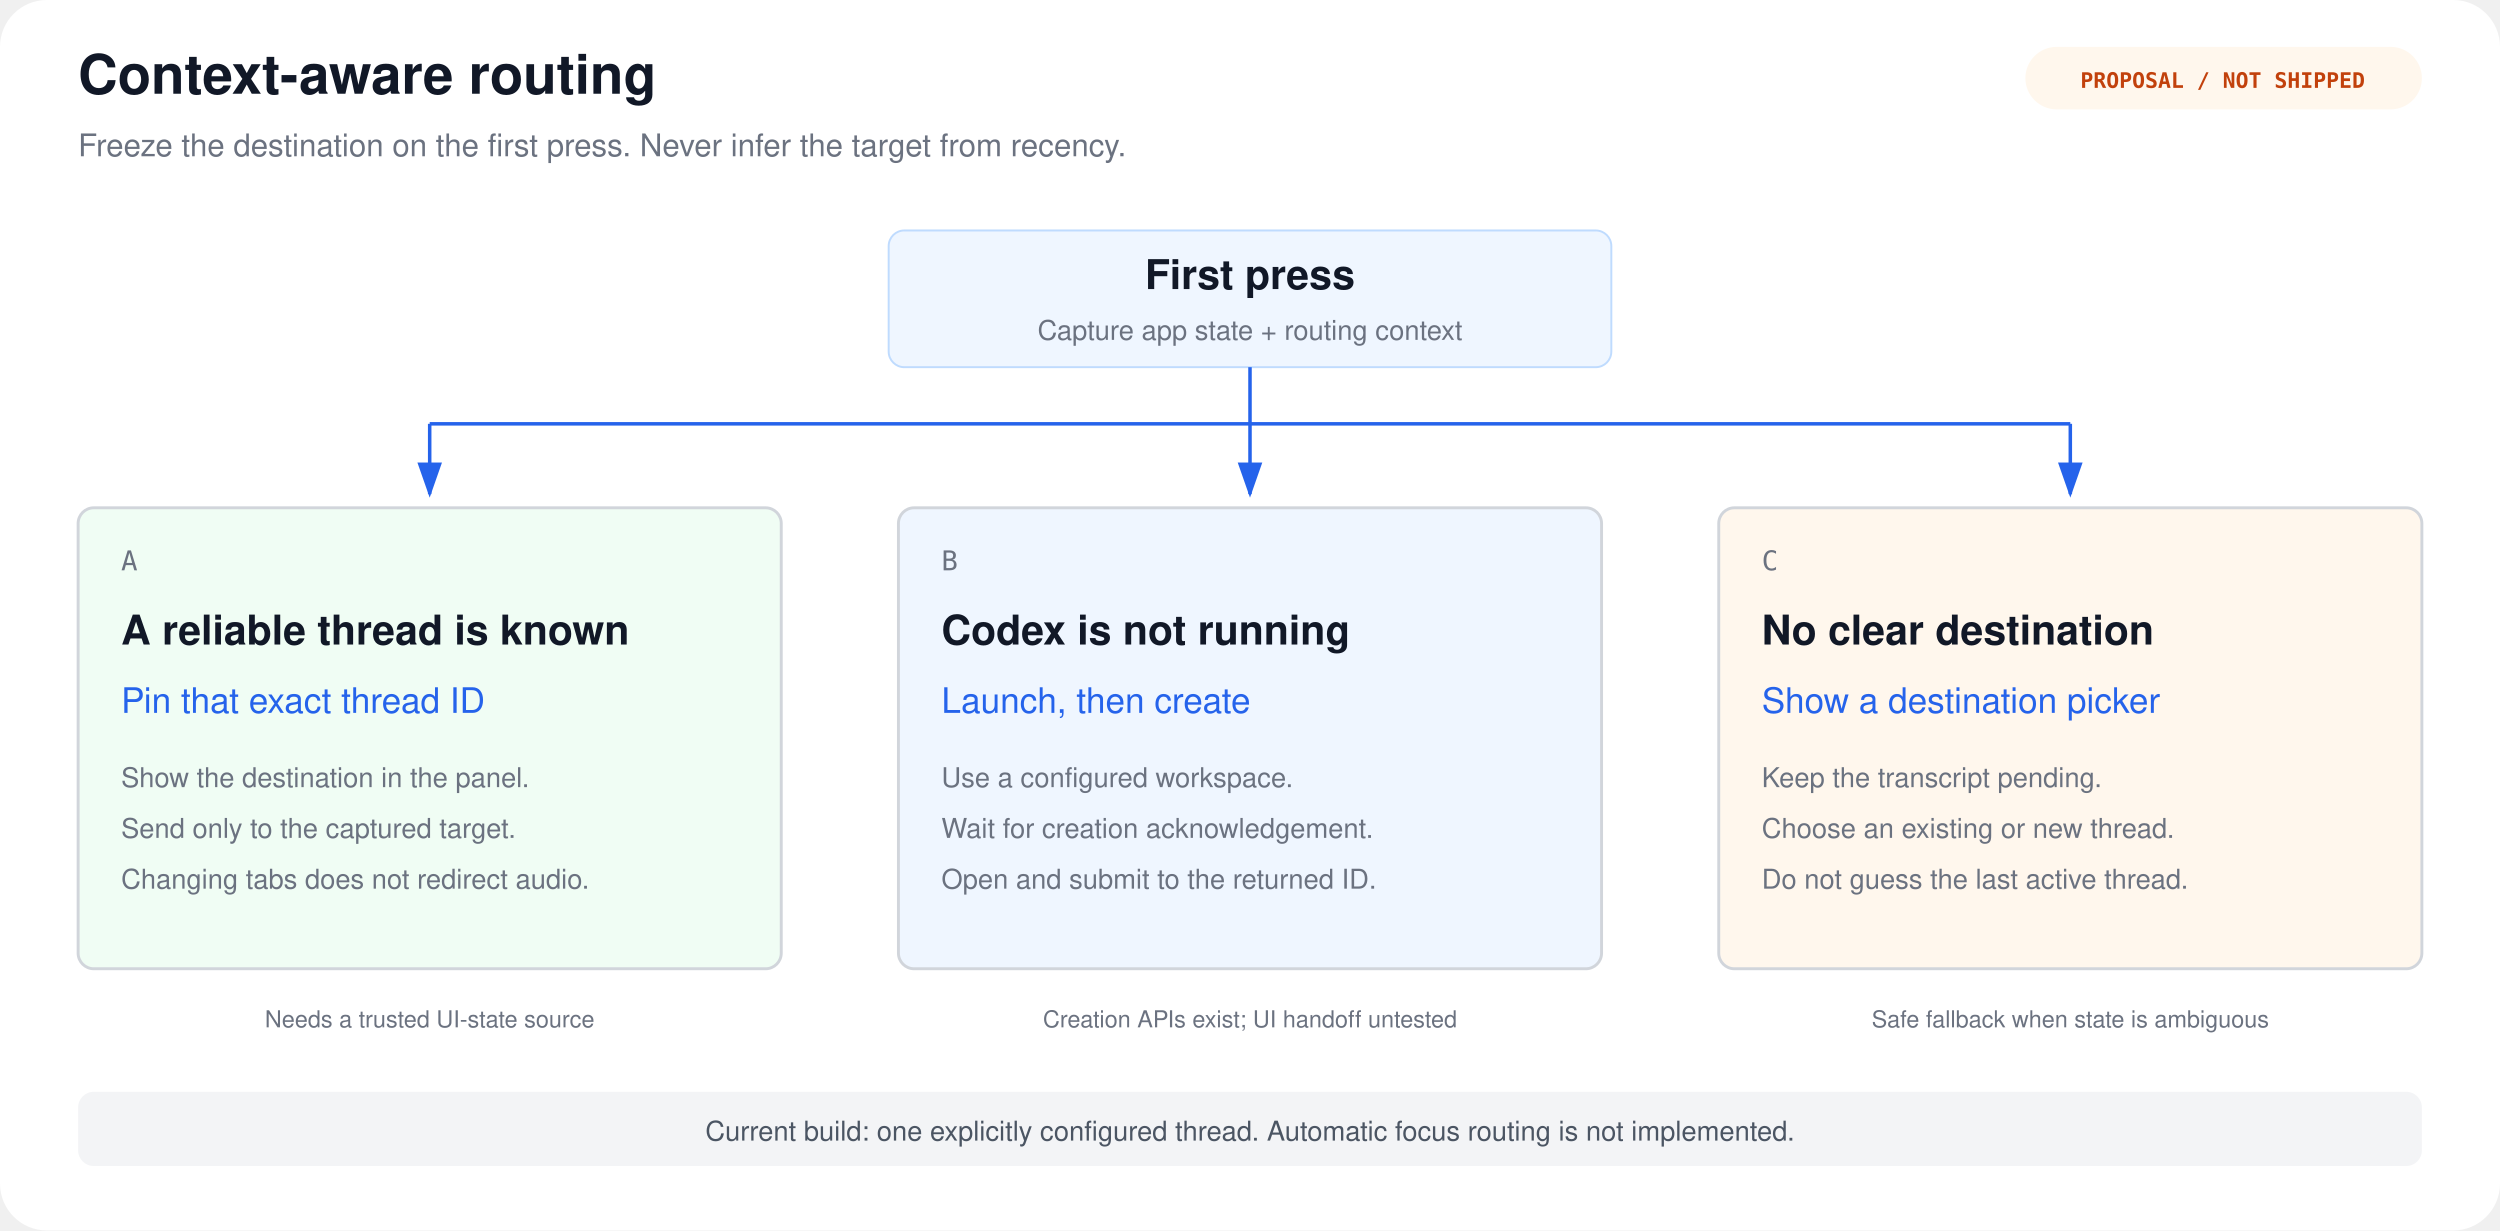
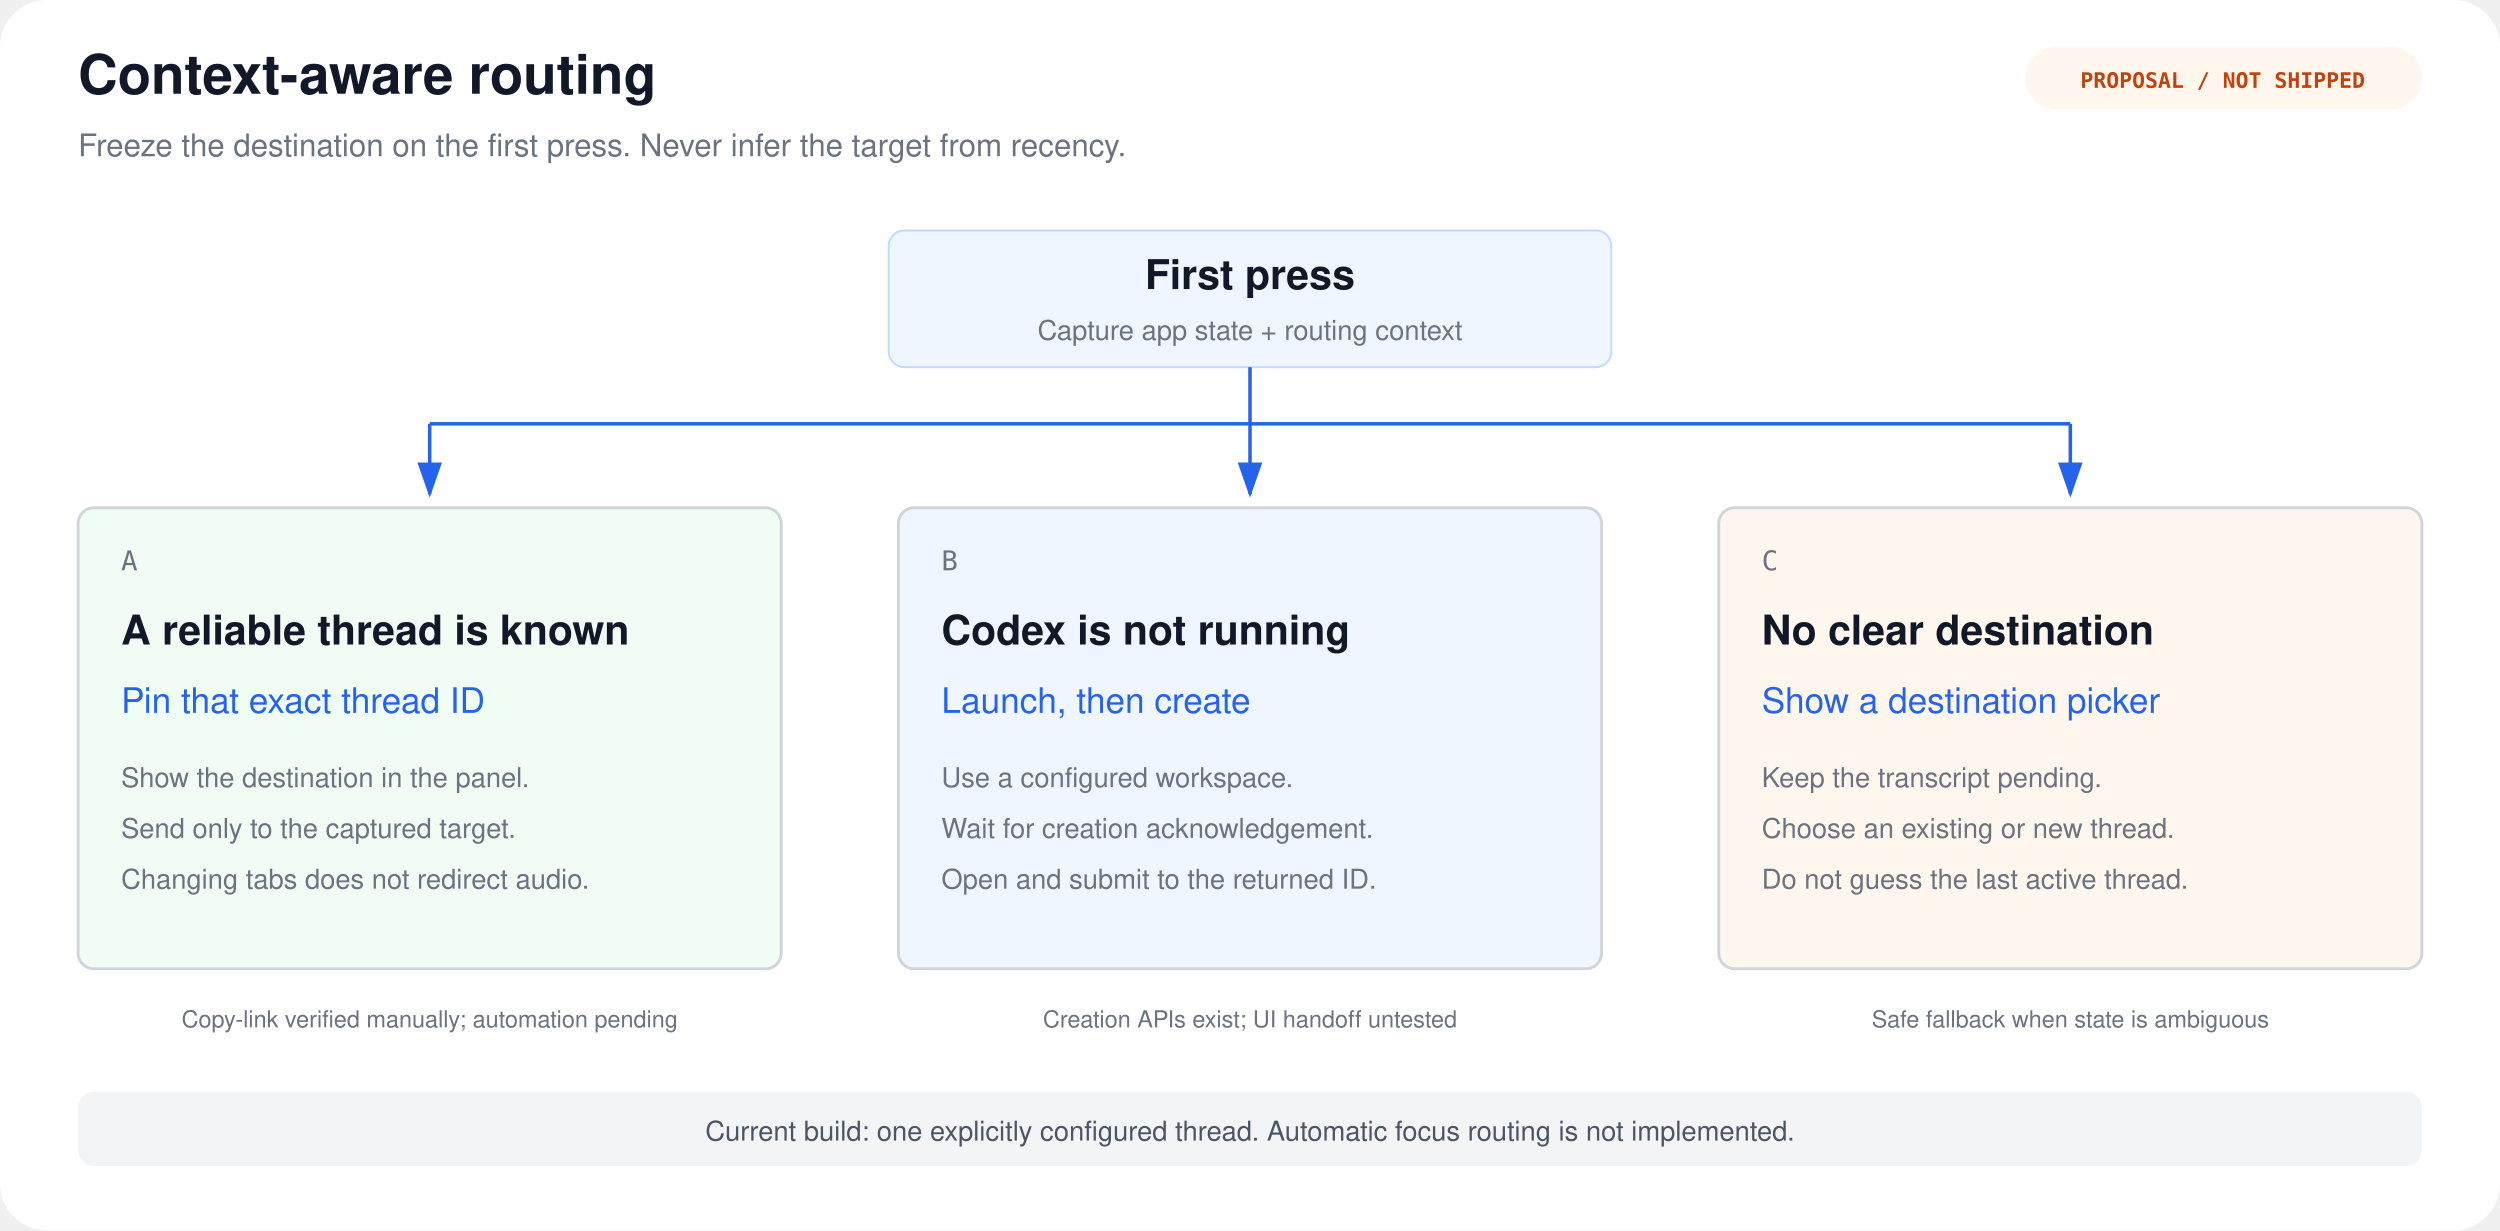
<svg xmlns="http://www.w3.org/2000/svg" width="1280" height="630" viewBox="0 0 1280 630" role="img" aria-label="Proposed context-aware routing — not implemented">
  <style>text{font-family:"Helvetica Neue",Helvetica,Arial,sans-serif} .mono{font-family:Menlo,Consolas,monospace}</style>
  <rect width="1280" height="630" rx="24" fill="#FFFFFF" />
  <defs>
    <marker id="arrow" markerWidth="10" markerHeight="7" refX="9" refY="3.5" orient="auto">
      <path d="M0 0L10 3.5L0 7Z" fill="#2563EB" />
    </marker>
  </defs>
  <text x="40" y="48" font-size="28" fill="#111827" font-weight="600" text-anchor="start">Context-aware routing</text>
  <rect x="1037" y="24" width="203" height="32" rx="16" fill="#FFF7ED" />
  <text x="1138" y="45" font-size="11" fill="#C2410C" font-weight="600" text-anchor="middle" class="mono">PROPOSAL / NOT SHIPPED</text>
  <text x="40" y="80" font-size="16" fill="#6B7280" font-weight="400" text-anchor="start">Freeze the destination on the first press. Never infer the target from recency.</text>
  <rect x="455" y="118" width="370" height="70" rx="8" fill="#EFF6FF" stroke="#BFDBFE" />
  <text x="640" y="148" font-size="21" fill="#111827" font-weight="600" text-anchor="middle">First press</text>
  <text x="640" y="174" font-size="14" fill="#6B7280" font-weight="400" text-anchor="middle">Capture app state + routing context</text>
  <path d="M640 188V217M220 217H1060" fill="none" stroke="#2563EB" stroke-width="1.8" />
  <path d="M220 217V253" fill="none" stroke="#2563EB" stroke-width="1.8" marker-end="url(#arrow)" />
  <path d="M640 217V253" fill="none" stroke="#2563EB" stroke-width="1.8" marker-end="url(#arrow)" />
  <path d="M1060 217V253" fill="none" stroke="#2563EB" stroke-width="1.8" marker-end="url(#arrow)" />
  <rect x="40" y="260" width="360" height="236" rx="8" fill="#F0FDF4" stroke="#D1D5DB" stroke-width="1.5" />
  <text x="62" y="292" font-size="14" fill="#6B7280" font-weight="500" text-anchor="start" class="mono">A</text>
  <text x="62" y="330" font-size="21" fill="#111827" font-weight="600" text-anchor="start">A reliable thread is known</text>
  <text x="62" y="365" font-size="18" fill="#2563EB" font-weight="500" text-anchor="start">Pin that exact thread ID</text>
  <text x="62" y="403" font-size="14" fill="#6B7280" font-weight="400" text-anchor="start">Show the destination in the panel.</text>
  <text x="62" y="429" font-size="14" fill="#6B7280" font-weight="400" text-anchor="start">Send only to the captured target.</text>
  <text x="62" y="455" font-size="14" fill="#6B7280" font-weight="400" text-anchor="start">Changing tabs does not redirect audio.</text>
-   <text x="220" y="526" font-size="12" fill="#6B7280" font-weight="400" text-anchor="middle">Needs a trusted UI-state source</text>
+   <text x="220" y="526" font-size="12" fill="#6B7280" font-weight="400" text-anchor="middle">Copy-link verified manually; automation pending</text>
  <rect x="460" y="260" width="360" height="236" rx="8" fill="#EFF6FF" stroke="#D1D5DB" stroke-width="1.5" />
  <text x="482" y="292" font-size="14" fill="#6B7280" font-weight="500" text-anchor="start" class="mono">B</text>
  <text x="482" y="330" font-size="21" fill="#111827" font-weight="600" text-anchor="start">Codex is not running</text>
  <text x="482" y="365" font-size="18" fill="#2563EB" font-weight="500" text-anchor="start">Launch, then create</text>
  <text x="482" y="403" font-size="14" fill="#6B7280" font-weight="400" text-anchor="start">Use a configured workspace.</text>
  <text x="482" y="429" font-size="14" fill="#6B7280" font-weight="400" text-anchor="start">Wait for creation acknowledgement.</text>
  <text x="482" y="455" font-size="14" fill="#6B7280" font-weight="400" text-anchor="start">Open and submit to the returned ID.</text>
  <text x="640" y="526" font-size="12" fill="#6B7280" font-weight="400" text-anchor="middle">Creation APIs exist; UI handoff untested</text>
  <rect x="880" y="260" width="360" height="236" rx="8" fill="#FFF7ED" stroke="#D1D5DB" stroke-width="1.5" />
  <text x="902" y="292" font-size="14" fill="#6B7280" font-weight="500" text-anchor="start" class="mono">C</text>
  <text x="902" y="330" font-size="21" fill="#111827" font-weight="600" text-anchor="start">No clear destination</text>
  <text x="902" y="365" font-size="18" fill="#2563EB" font-weight="500" text-anchor="start">Show a destination picker</text>
  <text x="902" y="403" font-size="14" fill="#6B7280" font-weight="400" text-anchor="start">Keep the transcript pending.</text>
  <text x="902" y="429" font-size="14" fill="#6B7280" font-weight="400" text-anchor="start">Choose an existing or new thread.</text>
  <text x="902" y="455" font-size="14" fill="#6B7280" font-weight="400" text-anchor="start">Do not guess the last active thread.</text>
  <text x="1060" y="526" font-size="12" fill="#6B7280" font-weight="400" text-anchor="middle">Safe fallback when state is ambiguous</text>
  <rect x="40" y="559" width="1200" height="38" rx="8" fill="#F3F4F6" />
  <text x="640" y="584" font-size="14" fill="#4B5563" font-weight="500" text-anchor="middle">Current build: one explicitly configured thread. Automatic focus routing is not implemented.</text>
</svg>
